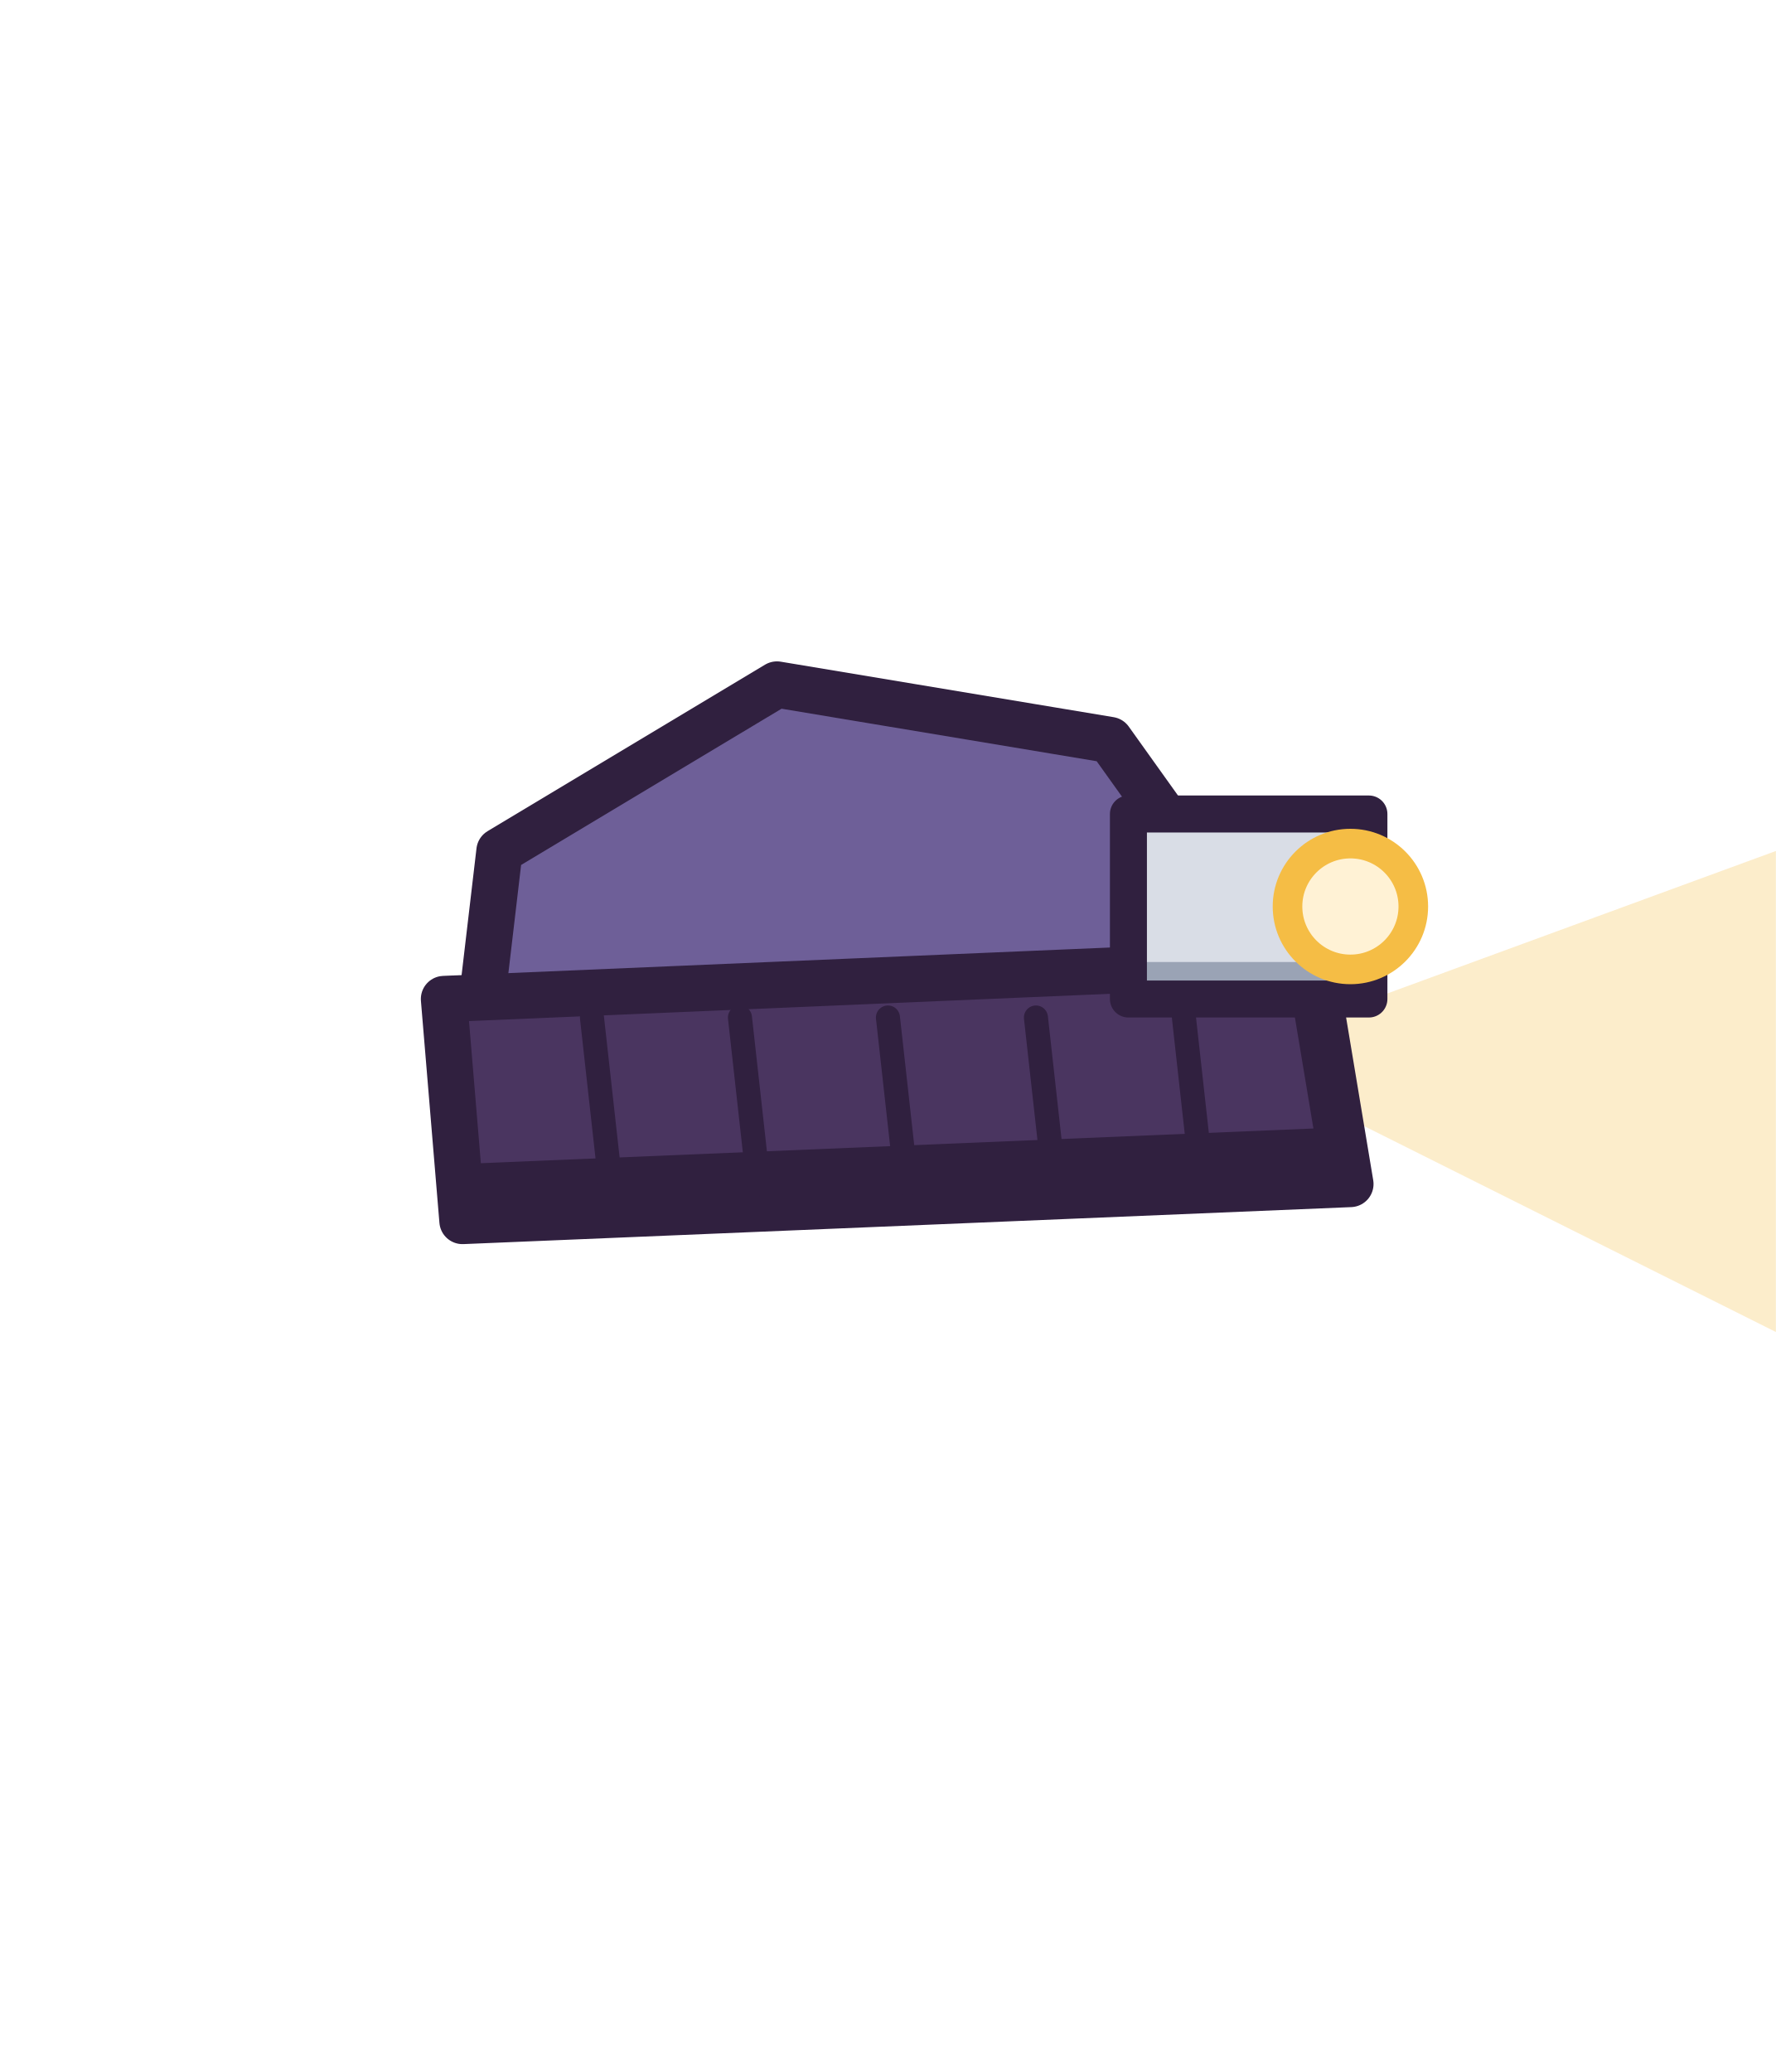
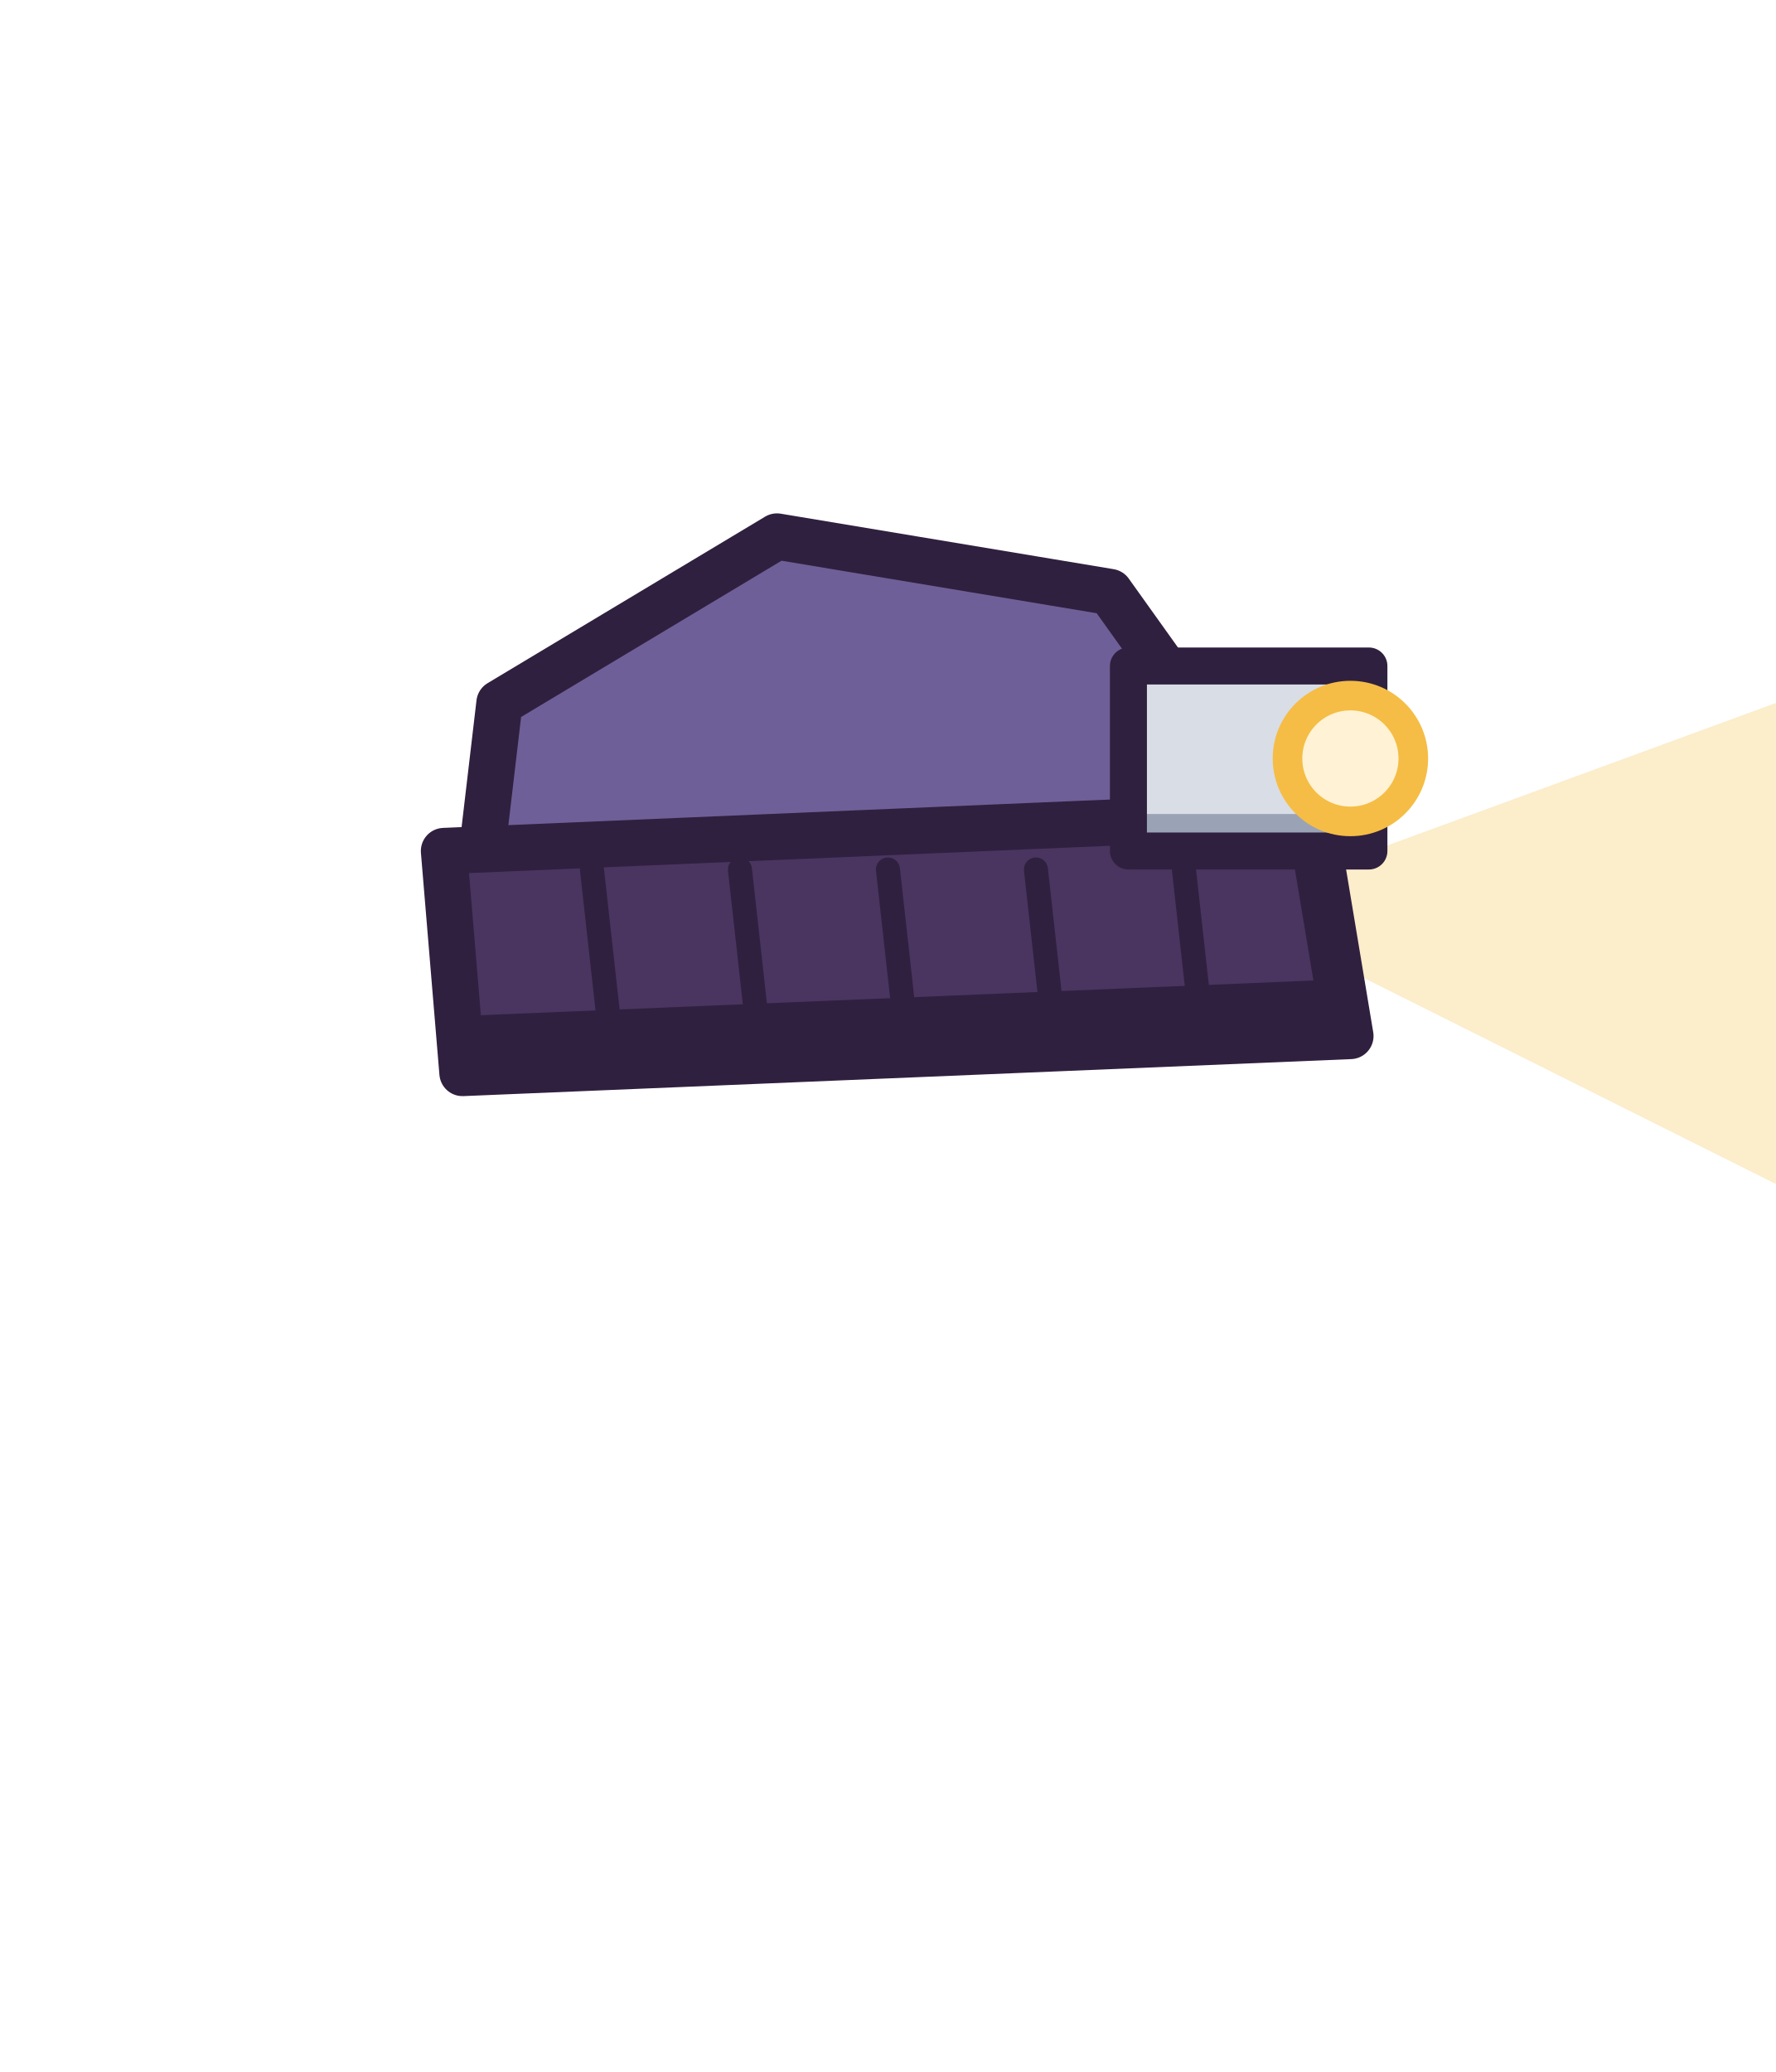
<svg xmlns="http://www.w3.org/2000/svg" width="96" height="112" viewBox="0 0 96 112">
  <g transform="translate(0 32)">
-     <path d="M66 25L96 14L96 40Z" fill="#F5BD45" opacity=".28" />
-     <g>
-       <clipPath id="c1">
-         <path d="M25 31L27 14L42 5L60 8L70 22L71 31Z" />
-       </clipPath>
-       <path d="M25 31L27 14L42 5L60 8L70 22L71 31Z" fill="#4A3560" />
-       <g clip-path="url(#c1)">
-         <path transform="translate(-3 -3)" d="M25 31L27 14L42 5L60 8L70 22L71 31Z" fill="#6E5F98" />
+     <g transform="translate(0 -8)">
+       <path d="M66 25L96 14L96 40Z" fill="#F5BD45" opacity=".28" />
+       <g>
+         <clipPath id="c1">
+           <path d="M25 31L27 14L42 5L60 8L70 22L71 31Z" />
+         </clipPath>
+         <path d="M25 31L27 14L42 5L60 8L70 22L71 31Z" fill="#4A3560" />
+         <g clip-path="url(#c1)">
+           <path transform="translate(-3 -3)" d="M25 31L27 14L42 5L60 8L70 22L71 31Z" fill="#6E5F98" />
+         </g>
+         <path d="M25 31L27 14L42 5L60 8L70 22L71 31Z" fill="none" stroke="#30203F" stroke-width="2.5" stroke-linejoin="round" />
      </g>
-       <path d="M25 31L27 14L42 5L60 8L70 22L71 31Z" fill="none" stroke="#30203F" stroke-width="2.5" stroke-linejoin="round" />
+       <g>
+         <clipPath id="c2">
+           <path d="M24 22L71 20L73 32L25 34Z" />
+         </clipPath>
+         <path d="M24 22L71 20L73 32L25 34Z" fill="#30203F" />
+         <g clip-path="url(#c2)">
+           <path transform="translate(-2 -3)" d="M24 22L71 20L73 32L25 34Z" fill="#4A3560" />
+         </g>
+         <path d="M24 22L71 20L73 32L25 34Z" fill="none" stroke="#30203F" stroke-width="2.5" stroke-linejoin="round" />
+       </g>
+       <path d="M32 23L33 32" fill="none" stroke="#30203F" stroke-width="1.3" stroke-linecap="round" stroke-linejoin="round" />
+       <path d="M40 23L41 32" fill="none" stroke="#30203F" stroke-width="1.3" stroke-linecap="round" stroke-linejoin="round" />
+       <path d="M48 23L49 32" fill="none" stroke="#30203F" stroke-width="1.3" stroke-linecap="round" stroke-linejoin="round" />
+       <path d="M56 23L57 32" fill="none" stroke="#30203F" stroke-width="1.3" stroke-linecap="round" stroke-linejoin="round" />
+       <path d="M64 23L65 32" fill="none" stroke="#30203F" stroke-width="1.3" stroke-linecap="round" stroke-linejoin="round" />
+       <g>
+         <clipPath id="c3">
+           <path d="M61 12L74 12L74 22L61 22Z" />
+         </clipPath>
+         <path d="M61 12L74 12L74 22L61 22Z" fill="#9AA3B5" />
+         <g clip-path="url(#c3)">
+           <path transform="translate(-1.5 -2)" d="M61 12L74 12L74 22L61 22Z" fill="#D9DDE6" />
+         </g>
+         <path d="M61 12L74 12L74 22L61 22Z" fill="none" stroke="#30203F" stroke-width="2" stroke-linejoin="round" />
+       </g>
+       <circle cx="73" cy="17" r="3.4" fill="#FFF2D5" stroke="#F5BD45" stroke-width="1.6" />
    </g>
-     <g>
-       <clipPath id="c2">
-         <path d="M24 22L71 20L73 32L25 34Z" />
-       </clipPath>
-       <path d="M24 22L71 20L73 32L25 34Z" fill="#30203F" />
-       <g clip-path="url(#c2)">
-         <path transform="translate(-2 -3)" d="M24 22L71 20L73 32L25 34Z" fill="#4A3560" />
-       </g>
-       <path d="M24 22L71 20L73 32L25 34Z" fill="none" stroke="#30203F" stroke-width="2.5" stroke-linejoin="round" />
-     </g>
-     <path d="M32 23L33 32" fill="none" stroke="#30203F" stroke-width="1.3" stroke-linecap="round" stroke-linejoin="round" />
-     <path d="M40 23L41 32" fill="none" stroke="#30203F" stroke-width="1.3" stroke-linecap="round" stroke-linejoin="round" />
-     <path d="M48 23L49 32" fill="none" stroke="#30203F" stroke-width="1.3" stroke-linecap="round" stroke-linejoin="round" />
-     <path d="M56 23L57 32" fill="none" stroke="#30203F" stroke-width="1.3" stroke-linecap="round" stroke-linejoin="round" />
-     <path d="M64 23L65 32" fill="none" stroke="#30203F" stroke-width="1.3" stroke-linecap="round" stroke-linejoin="round" />
-     <g>
-       <clipPath id="c3">
-         <path d="M61 12L74 12L74 22L61 22Z" />
-       </clipPath>
-       <path d="M61 12L74 12L74 22L61 22Z" fill="#9AA3B5" />
-       <g clip-path="url(#c3)">
-         <path transform="translate(-1.5 -2)" d="M61 12L74 12L74 22L61 22Z" fill="#D9DDE6" />
-       </g>
-       <path d="M61 12L74 12L74 22L61 22Z" fill="none" stroke="#30203F" stroke-width="2" stroke-linejoin="round" />
-     </g>
-     <circle cx="73" cy="17" r="3.4" fill="#FFF2D5" stroke="#F5BD45" stroke-width="1.6" />
  </g>
</svg>
